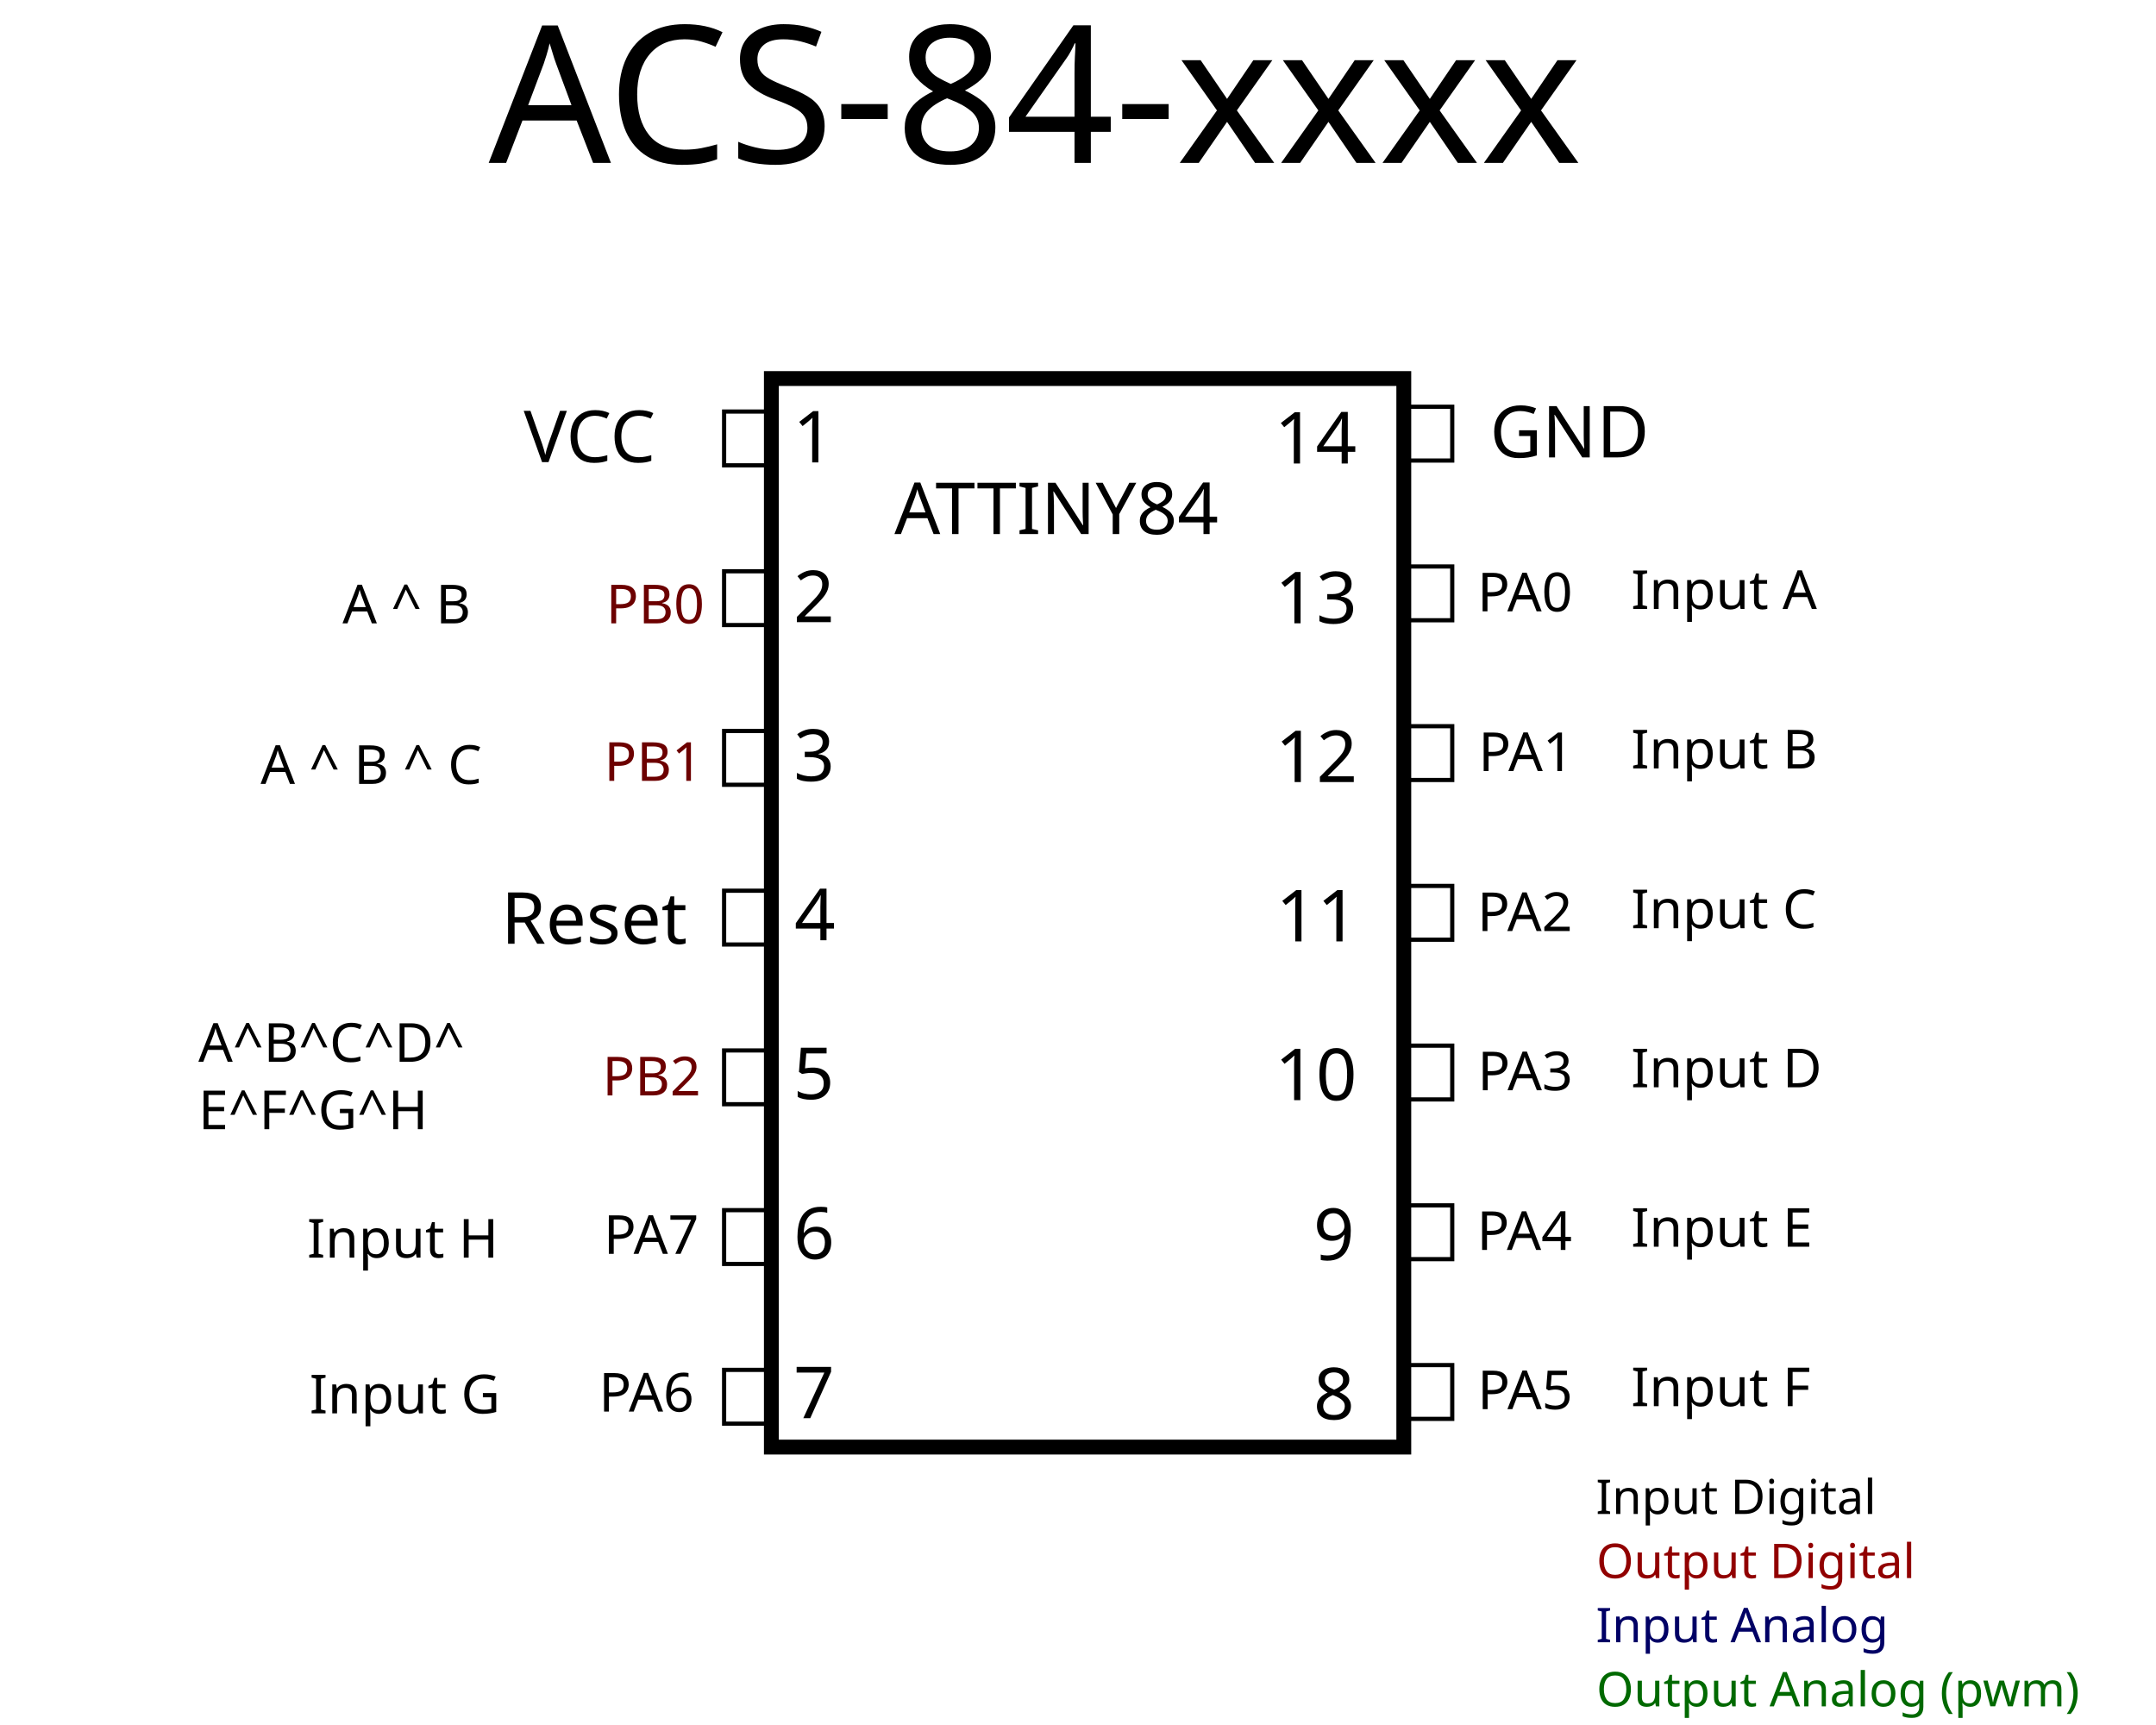
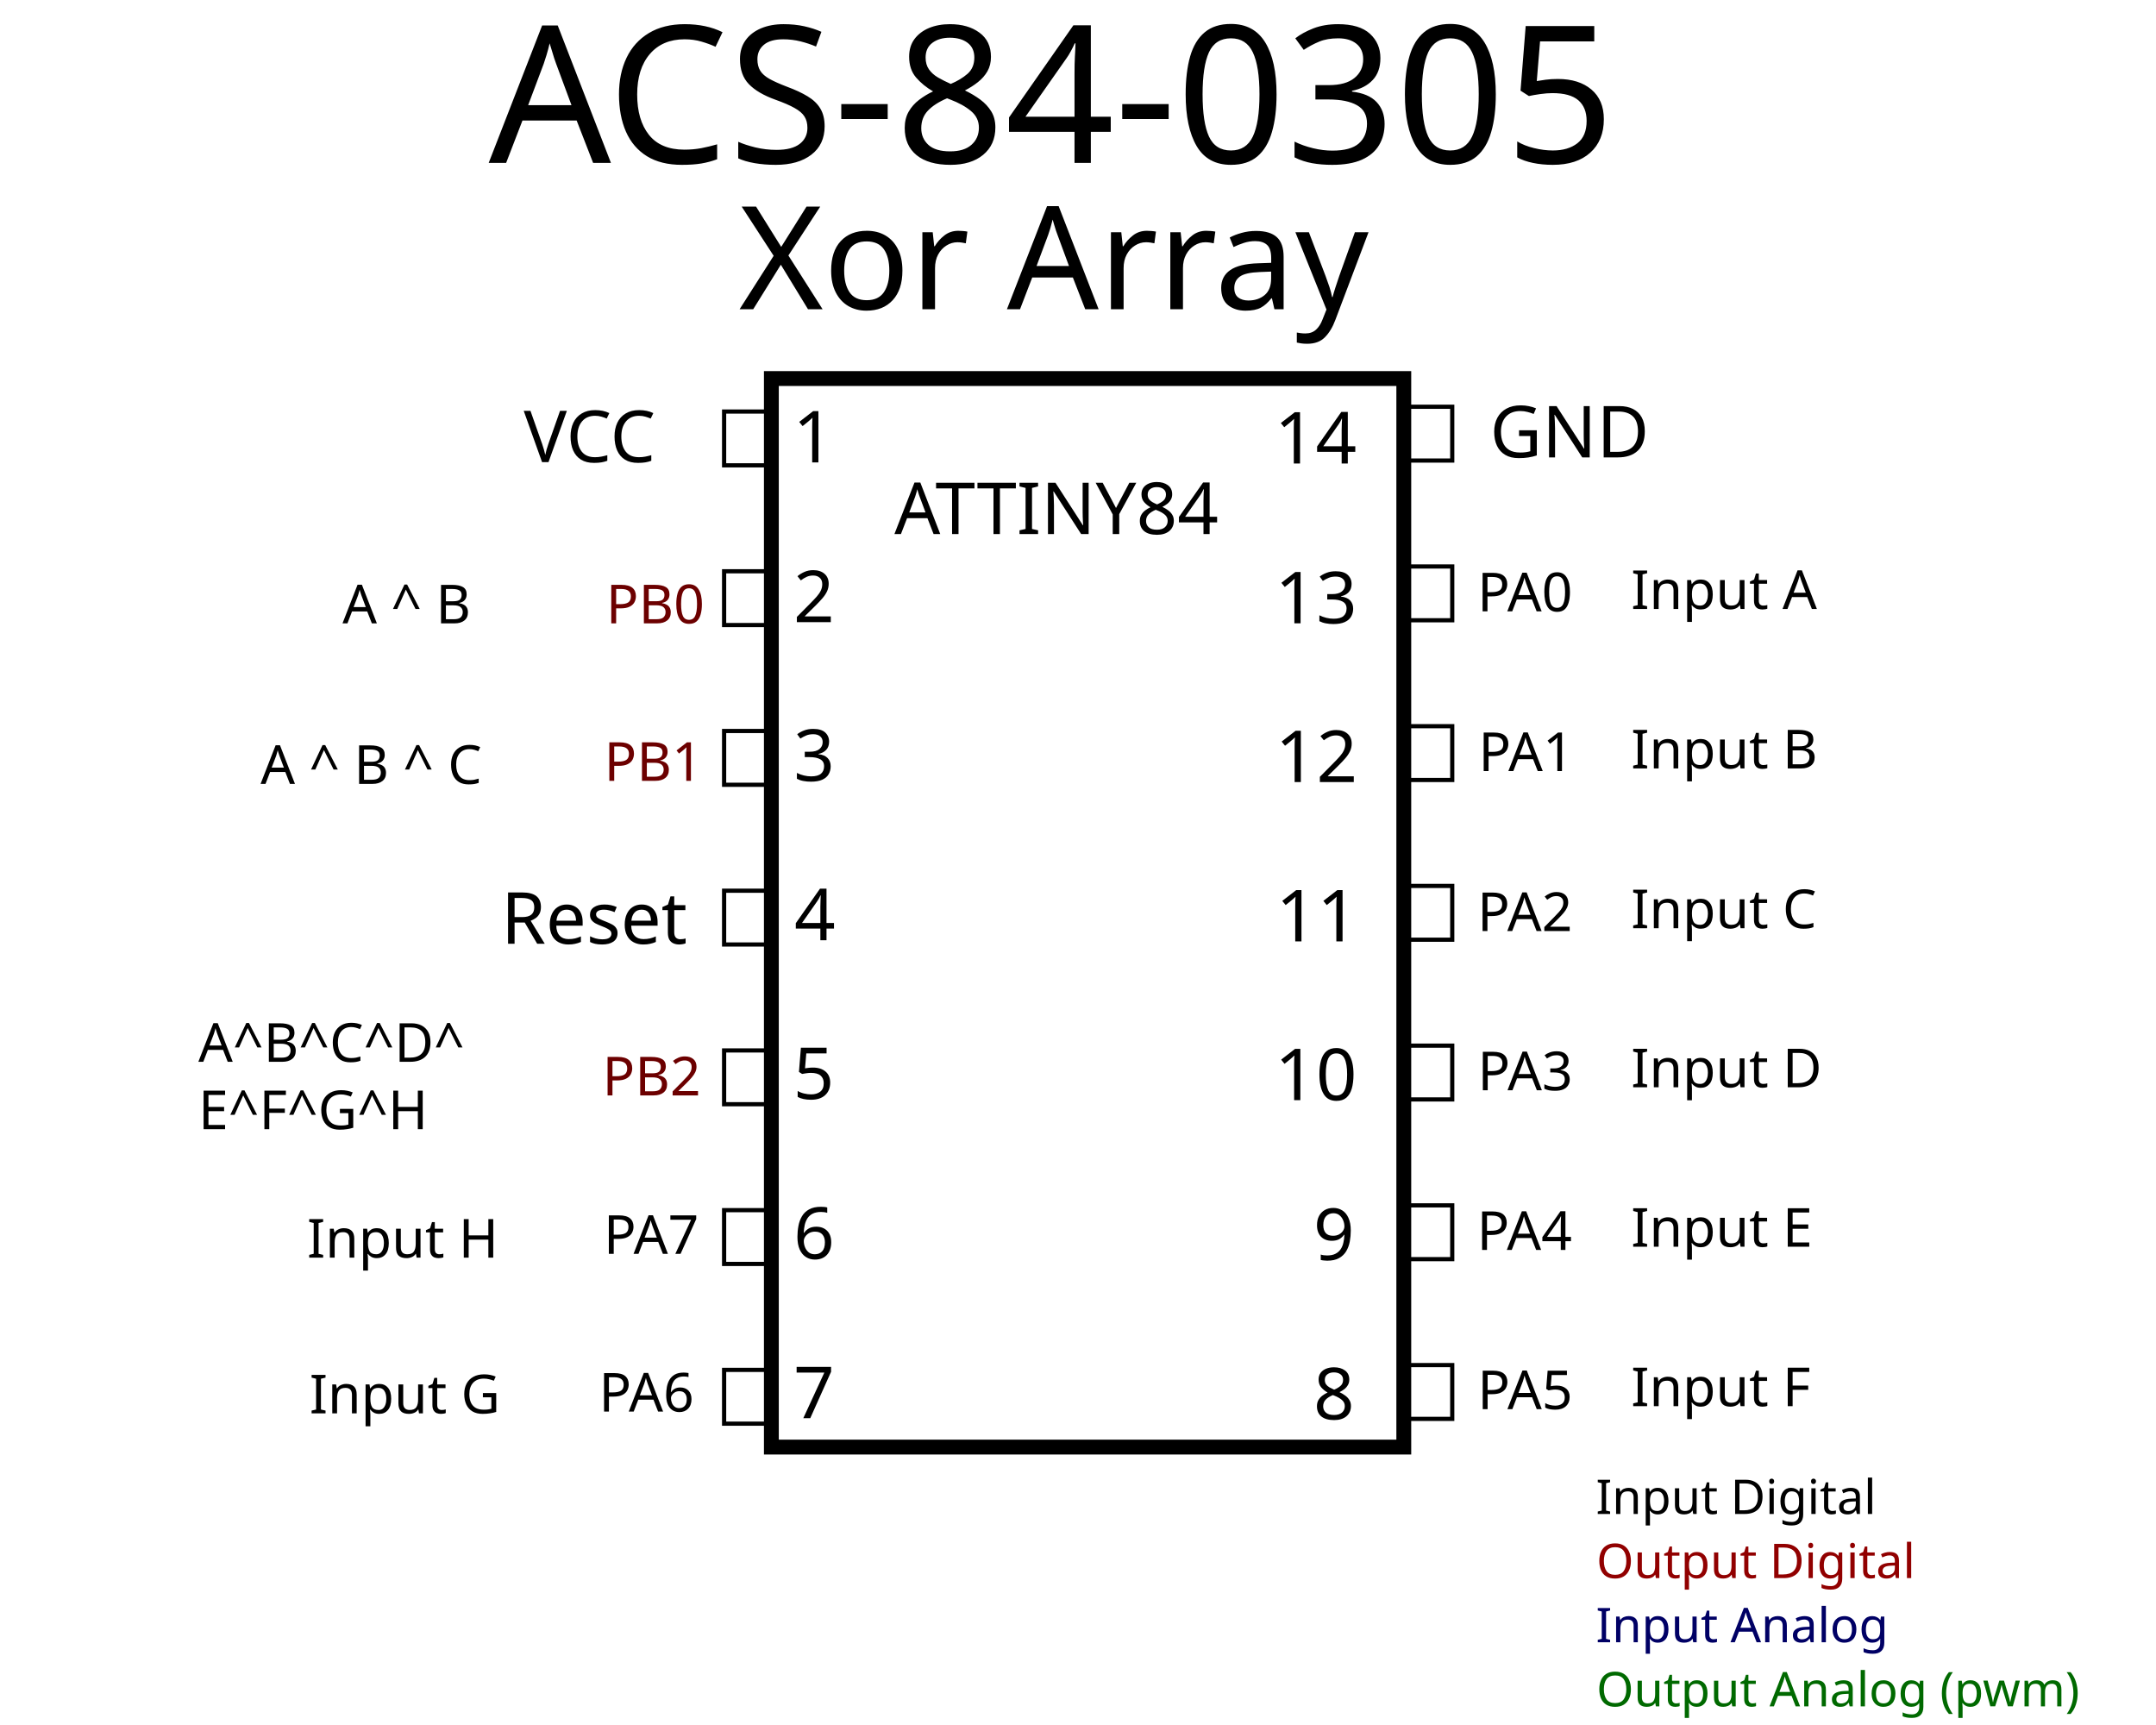
<svg xmlns="http://www.w3.org/2000/svg" width="5in" height="4in" viewBox="0 0 450 360" id="svg2" version="1.1">
  <defs id="defs4" />
  <g id="layer1" transform="translate(0,-692.3622)">
    <rect style="fill:none;fill-rule:evenodd;stroke:#000000;stroke-width:3.1;stroke-linecap:butt;stroke-linejoin:miter;stroke-miterlimit:4;stroke-dasharray:none;stroke-opacity:1" id="rect3344" width="132" height="223" x="161" y="771.362" />
    <text xml:space="preserve" style="font-style:normal;font-weight:normal;font-size:40px;line-height:125%;font-family:sans-serif;letter-spacing:0px;word-spacing:0px;fill:#000000;fill-opacity:1;stroke:none;stroke-width:1px;stroke-linecap:butt;stroke-linejoin:miter;stroke-opacity:1" x="165.49" y="788.862" id="text4146">
      <tspan id="tspan4148" x="165.49" y="788.862" style="font-size:15px">1</tspan>
    </text>
    <text xml:space="preserve" style="font-style:normal;font-weight:normal;font-size:40px;line-height:125%;font-family:sans-serif;letter-spacing:0px;word-spacing:0px;fill:#000000;fill-opacity:1;stroke:none;stroke-width:1px;stroke-linecap:butt;stroke-linejoin:miter;stroke-opacity:1" x="165.607" y="822.206" id="text4146-0">
      <tspan id="tspan4148-1" x="165.607" y="822.206" style="font-size:15px">2</tspan>
    </text>
    <text xml:space="preserve" style="font-style:normal;font-weight:normal;font-size:40px;line-height:125%;font-family:sans-serif;letter-spacing:0px;word-spacing:0px;fill:#000000;fill-opacity:1;stroke:none;stroke-width:1px;stroke-linecap:butt;stroke-linejoin:miter;stroke-opacity:1" x="165.662" y="855.34" id="text4146-7">
      <tspan id="tspan4148-4" x="165.662" y="855.34" style="font-size:15px">3</tspan>
    </text>
    <text xml:space="preserve" style="font-style:normal;font-weight:normal;font-size:40px;line-height:125%;font-family:sans-serif;letter-spacing:0px;word-spacing:0px;fill:#000000;fill-opacity:1;stroke:none;stroke-width:1px;stroke-linecap:butt;stroke-linejoin:miter;stroke-opacity:1" x="165.79" y="888.589" id="text4146-9">
      <tspan id="tspan4148-8" x="165.79" y="888.589" style="font-size:15px">4</tspan>
    </text>
    <text xml:space="preserve" style="font-style:normal;font-weight:normal;font-size:40px;line-height:125%;font-family:sans-serif;letter-spacing:0px;word-spacing:0px;fill:#000000;fill-opacity:1;stroke:none;stroke-width:1px;stroke-linecap:butt;stroke-linejoin:miter;stroke-opacity:1" x="165.556" y="921.723" id="text4146-1">
      <tspan id="tspan4148-2" x="165.556" y="921.723" style="font-size:15px">5</tspan>
    </text>
    <text xml:space="preserve" style="font-style:normal;font-weight:normal;font-size:40px;line-height:125%;font-family:sans-serif;letter-spacing:0px;word-spacing:0px;fill:#000000;fill-opacity:1;stroke:none;stroke-width:1px;stroke-linecap:butt;stroke-linejoin:miter;stroke-opacity:1" x="165.614" y="955.074" id="text4146-2">
      <tspan id="tspan4148-7" x="165.614" y="955.074" style="font-size:15px">6</tspan>
    </text>
    <text xml:space="preserve" style="font-style:normal;font-weight:normal;font-size:40px;line-height:125%;font-family:sans-serif;letter-spacing:0px;word-spacing:0px;fill:#000000;fill-opacity:1;stroke:none;stroke-width:1px;stroke-linecap:butt;stroke-linejoin:miter;stroke-opacity:1" x="165.618" y="988.333" id="text4146-8">
      <tspan id="tspan4148-3" x="165.618" y="988.333" style="font-size:15px">7</tspan>
    </text>
    <text xml:space="preserve" style="font-style:normal;font-weight:normal;font-size:40px;line-height:125%;font-family:sans-serif;letter-spacing:0px;word-spacing:0px;fill:#000000;fill-opacity:1;stroke:none;stroke-width:1px;stroke-linecap:butt;stroke-linejoin:miter;stroke-opacity:1" x="266.012" y="789.098" id="text4146-93">
      <tspan id="tspan4148-39" x="266.012" y="789.098" style="font-size:15px">14</tspan>
    </text>
    <text xml:space="preserve" style="font-style:normal;font-weight:normal;font-size:40px;line-height:125%;font-family:sans-serif;letter-spacing:0px;word-spacing:0px;fill:#000000;fill-opacity:1;stroke:none;stroke-width:1px;stroke-linecap:butt;stroke-linejoin:miter;stroke-opacity:1" x="266.129" y="822.441" id="text4146-0-6">
      <tspan id="tspan4148-1-7" x="266.129" y="822.441" style="font-size:15px">13</tspan>
    </text>
    <text xml:space="preserve" style="font-style:normal;font-weight:normal;font-size:40px;line-height:125%;font-family:sans-serif;letter-spacing:0px;word-spacing:0px;fill:#000000;fill-opacity:1;stroke:none;stroke-width:1px;stroke-linecap:butt;stroke-linejoin:miter;stroke-opacity:1" x="266.184" y="855.576" id="text4146-7-2">
      <tspan id="tspan4148-4-9" x="266.184" y="855.576" style="font-size:15px">12</tspan>
    </text>
    <text xml:space="preserve" style="font-style:normal;font-weight:normal;font-size:40px;line-height:125%;font-family:sans-serif;letter-spacing:0px;word-spacing:0px;fill:#000000;fill-opacity:1;stroke:none;stroke-width:1px;stroke-linecap:butt;stroke-linejoin:miter;stroke-opacity:1" x="266.312" y="888.824" id="text4146-9-0">
      <tspan id="tspan4148-8-2" x="266.312" y="888.824" style="font-size:15px">11</tspan>
    </text>
    <text xml:space="preserve" style="font-style:normal;font-weight:normal;font-size:40px;line-height:125%;font-family:sans-serif;letter-spacing:0px;word-spacing:0px;fill:#000000;fill-opacity:1;stroke:none;stroke-width:1px;stroke-linecap:butt;stroke-linejoin:miter;stroke-opacity:1" x="266.078" y="921.959" id="text4146-1-5">
      <tspan id="tspan4148-2-7" x="266.078" y="921.959" style="font-size:15px">10</tspan>
    </text>
    <text xml:space="preserve" style="font-style:normal;font-weight:normal;font-size:40px;line-height:125%;font-family:sans-serif;letter-spacing:0px;word-spacing:0px;fill:#000000;fill-opacity:1;stroke:none;stroke-width:1px;stroke-linecap:butt;stroke-linejoin:miter;stroke-opacity:1" x="274.137" y="955.31" id="text4146-2-8">
      <tspan id="tspan4148-7-5" x="274.137" y="955.31" style="font-size:15px">9</tspan>
    </text>
    <text xml:space="preserve" style="font-style:normal;font-weight:normal;font-size:40px;line-height:125%;font-family:sans-serif;letter-spacing:0px;word-spacing:0px;fill:#000000;fill-opacity:1;stroke:none;stroke-width:1px;stroke-linecap:butt;stroke-linejoin:miter;stroke-opacity:1" x="274.14" y="988.569" id="text4146-8-5">
      <tspan id="tspan4148-3-6" x="274.14" y="988.569" style="font-size:15px">8</tspan>
    </text>
    <text xml:space="preserve" style="font-style:normal;font-weight:normal;font-size:40px;line-height:125%;font-family:sans-serif;letter-spacing:0px;word-spacing:0px;fill:#000000;fill-opacity:1;stroke:none;stroke-width:1px;stroke-linecap:butt;stroke-linejoin:miter;stroke-opacity:1" x="102" y="726.362" id="text4262">
-       <tspan id="tspan4264" x="102" y="726.362">ACS-84-xxxx</tspan>
+       <tspan id="tspan4264" x="102" y="726.362">ACS-84-0305</tspan>
    </text>
    <rect style="fill:none;fill-opacity:1;stroke:#000000;stroke-width:0.875;stroke-miterlimit:4;stroke-dasharray:none;stroke-opacity:1" id="rect4266" width="10.225" height="11.225" x="151.137" y="778.25" />
    <rect style="fill:none;fill-opacity:1;stroke:#000000;stroke-width:0.875;stroke-miterlimit:4;stroke-dasharray:none;stroke-opacity:1" id="rect4266-7" width="10.225" height="11.225" x="151.137" y="978.25" />
    <rect style="fill:none;fill-opacity:1;stroke:#000000;stroke-width:0.875;stroke-miterlimit:4;stroke-dasharray:none;stroke-opacity:1" id="rect4266-7-9" width="10.225" height="11.225" x="151.137" y="944.916" />
    <rect style="fill:none;fill-opacity:1;stroke:#000000;stroke-width:0.875;stroke-miterlimit:4;stroke-dasharray:none;stroke-opacity:1" id="rect4266-7-9-1" width="10.225" height="11.225" x="151.137" y="911.583" />
    <rect style="fill:none;fill-opacity:1;stroke:#000000;stroke-width:0.875;stroke-miterlimit:4;stroke-dasharray:none;stroke-opacity:1" id="rect4266-7-9-4" width="10.225" height="11.225" x="151.137" y="878.25" />
    <rect style="fill:none;fill-opacity:1;stroke:#000000;stroke-width:0.875;stroke-miterlimit:4;stroke-dasharray:none;stroke-opacity:1" id="rect4266-7-9-45" width="10.225" height="11.225" x="151.137" y="844.916" />
    <rect style="fill:none;fill-opacity:1;stroke:#000000;stroke-width:0.875;stroke-miterlimit:4;stroke-dasharray:none;stroke-opacity:1" id="rect4266-7-9-5" width="10.225" height="11.225" x="151.137" y="811.583" />
    <rect style="fill:none;fill-opacity:1;stroke:#000000;stroke-width:0.875;stroke-miterlimit:4;stroke-dasharray:none;stroke-opacity:1" id="rect4266-5" width="10.225" height="11.225" x="292.887" y="777.25" />
    <rect style="fill:none;fill-opacity:1;stroke:#000000;stroke-width:0.875;stroke-miterlimit:4;stroke-dasharray:none;stroke-opacity:1" id="rect4266-7-2" width="10.225" height="11.225" x="292.887" y="977.25" />
    <rect style="fill:none;fill-opacity:1;stroke:#000000;stroke-width:0.875;stroke-miterlimit:4;stroke-dasharray:none;stroke-opacity:1" id="rect4266-7-9-0" width="10.225" height="11.225" x="292.887" y="943.916" />
    <rect style="fill:none;fill-opacity:1;stroke:#000000;stroke-width:0.875;stroke-miterlimit:4;stroke-dasharray:none;stroke-opacity:1" id="rect4266-7-9-1-7" width="10.225" height="11.225" x="292.887" y="910.583" />
    <rect style="fill:none;fill-opacity:1;stroke:#000000;stroke-width:0.875;stroke-miterlimit:4;stroke-dasharray:none;stroke-opacity:1" id="rect4266-7-9-4-4" width="10.225" height="11.225" x="292.887" y="877.25" />
    <rect style="fill:none;fill-opacity:1;stroke:#000000;stroke-width:0.875;stroke-miterlimit:4;stroke-dasharray:none;stroke-opacity:1" id="rect4266-7-9-45-1" width="10.225" height="11.225" x="292.887" y="843.916" />
    <rect style="fill:none;fill-opacity:1;stroke:#000000;stroke-width:0.875;stroke-miterlimit:4;stroke-dasharray:none;stroke-opacity:1" id="rect4266-7-9-5-8" width="10.225" height="11.225" x="292.887" y="810.583" />
    <text xml:space="preserve" style="font-style:normal;font-weight:normal;font-size:40px;line-height:125%;font-family:sans-serif;letter-spacing:0px;word-spacing:0px;fill:#000000;fill-opacity:1;stroke:none;stroke-width:1px;stroke-linecap:butt;stroke-linejoin:miter;stroke-opacity:1" x="186.684" y="803.815" id="text4146-7-22">
      <tspan id="tspan4148-4-3" x="186.684" y="803.815" style="font-size:15px">ATTINY84</tspan>
    </text>
    <text xml:space="preserve" style="font-style:normal;font-weight:normal;font-size:40px;line-height:125%;font-family:sans-serif;letter-spacing:0px;word-spacing:0px;fill:#000000;fill-opacity:1;stroke:none;stroke-width:1px;stroke-linecap:butt;stroke-linejoin:miter;stroke-opacity:1" x="310.95" y="787.815" id="text4146-7-22-4">
      <tspan id="tspan4148-4-3-8" x="310.95" y="787.815" style="font-size:15px">GND</tspan>
    </text>
    <text xml:space="preserve" style="font-style:normal;font-weight:normal;font-size:40px;line-height:125%;font-family:sans-serif;letter-spacing:0px;word-spacing:0px;fill:#000000;fill-opacity:1;stroke:none;stroke-width:1px;stroke-linecap:butt;stroke-linejoin:miter;stroke-opacity:1" x="109.314" y="788.808" id="text4146-7-22-4-9">
      <tspan id="tspan4148-4-3-8-0" x="109.314" y="788.808" style="font-size:15px">VCC</tspan>
    </text>
    <text xml:space="preserve" style="font-style:normal;font-weight:normal;font-size:40px;line-height:125%;font-family:sans-serif;letter-spacing:0px;word-spacing:0px;fill:#000000;fill-opacity:1;stroke:none;stroke-width:1px;stroke-linecap:butt;stroke-linejoin:miter;stroke-opacity:1" x="104.59" y="889.315" id="text4146-7-22-4-9-0">
      <tspan id="tspan4148-4-3-8-0-8" x="104.59" y="889.315" style="font-size:15px">Reset</tspan>
    </text>
    <text xml:space="preserve" style="font-style:normal;font-weight:normal;font-size:40px;line-height:125%;font-family:sans-serif;letter-spacing:0px;word-spacing:0px;fill:#6c0000;fill-opacity:1;stroke:none;stroke-width:1px;stroke-linecap:butt;stroke-linejoin:miter;stroke-opacity:1;" x="126.09" y="855.315" id="text4146-7-22-4-9-2">
      <tspan id="tspan4148-4-3-8-0-2" x="126.09" y="855.315" style="font-size:11.25px;fill:#6c0000;fill-opacity:1;">PB1</tspan>
    </text>
    <text xml:space="preserve" style="font-style:normal;font-weight:normal;font-size:40px;line-height:125%;font-family:sans-serif;letter-spacing:0px;word-spacing:0px;fill:#6c0000;fill-opacity:1;stroke:none;stroke-width:1px;stroke-linecap:butt;stroke-linejoin:miter;stroke-opacity:1;" x="126.494" y="822.449" id="text4146-7-22-4-9-2-4">
      <tspan id="tspan4148-4-3-8-0-2-5" x="126.494" y="822.449" style="font-size:11.25px;fill:#6c0000;fill-opacity:1;">PB0</tspan>
    </text>
    <text xml:space="preserve" style="font-style:normal;font-weight:normal;font-size:40px;line-height:125%;font-family:sans-serif;letter-spacing:0px;word-spacing:0px;fill:#6c0000;fill-opacity:1;stroke:none;stroke-width:1px;stroke-linecap:butt;stroke-linejoin:miter;stroke-opacity:1;" x="125.722" y="920.966" id="text4146-7-22-4-9-2-7">
      <tspan id="tspan4148-4-3-8-0-2-2" x="125.722" y="920.966" style="font-size:11.25px;fill:#6c0000;fill-opacity:1;">PB2</tspan>
    </text>
    <text xml:space="preserve" style="font-style:normal;font-weight:normal;font-size:40px;line-height:125%;font-family:sans-serif;letter-spacing:0px;word-spacing:0px;fill:#000000;fill-opacity:1;stroke:none;stroke-width:1px;stroke-linecap:butt;stroke-linejoin:miter;stroke-opacity:1" x="125.989" y="954.037" id="text4146-7-22-4-9-2-7-7">
      <tspan id="tspan4148-4-3-8-0-2-2-3" x="125.989" y="954.037" style="font-size:11.25px">PA7</tspan>
    </text>
    <text xml:space="preserve" style="font-style:normal;font-weight:normal;font-size:40px;line-height:125%;font-family:sans-serif;letter-spacing:0px;word-spacing:0px;fill:#000000;fill-opacity:1;stroke:none;stroke-width:1px;stroke-linecap:butt;stroke-linejoin:miter;stroke-opacity:1" x="124.989" y="986.952" id="text4146-7-22-4-9-2-7-7-0">
      <tspan id="tspan4148-4-3-8-0-2-2-3-8" x="124.989" y="986.952" style="font-size:11.25px">PA6</tspan>
    </text>
    <flowRoot xml:space="preserve" id="flowRoot4541" style="fill:black;stroke:none;stroke-opacity:1;stroke-width:1px;stroke-linejoin:miter;stroke-linecap:butt;fill-opacity:1;font-family:sans-serif;font-style:normal;font-weight:normal;font-size:40px;line-height:125%;letter-spacing:0px;word-spacing:0px">
      <flowRegion id="flowRegion4543">
        <rect id="rect4545" width="28" height="54" x="91.5" y="267.5" />
      </flowRegion>
      <flowPara id="flowPara4547" />
    </flowRoot>
    <text xml:space="preserve" style="font-style:normal;font-weight:normal;font-size:40px;line-height:125%;font-family:sans-serif;letter-spacing:0px;word-spacing:0px;fill:#000000;fill-opacity:1;stroke:none;stroke-width:1px;stroke-linecap:butt;stroke-linejoin:miter;stroke-opacity:1" x="308.354" y="819.944" id="text4146-7-22-4-9-2-7-7-0-2">
      <tspan id="tspan4148-4-3-8-0-2-2-3-8-3" x="308.354" y="819.944" style="font-size:11.25px">PA0</tspan>
    </text>
    <text xml:space="preserve" style="font-style:normal;font-weight:normal;font-size:40px;line-height:125%;font-family:sans-serif;letter-spacing:0px;word-spacing:0px;fill:#000000;fill-opacity:1;stroke:none;stroke-width:1px;stroke-linecap:butt;stroke-linejoin:miter;stroke-opacity:1" x="308.582" y="853.278" id="text4146-7-22-4-9-2-7-7-0-2-0">
      <tspan id="tspan4148-4-3-8-0-2-2-3-8-3-7" x="308.582" y="853.278" style="font-size:11.25px">PA1</tspan>
    </text>
    <text xml:space="preserve" style="font-style:normal;font-weight:normal;font-size:40px;line-height:125%;font-family:sans-serif;letter-spacing:0px;word-spacing:0px;fill:#000000;fill-opacity:1;stroke:none;stroke-width:1px;stroke-linecap:butt;stroke-linejoin:miter;stroke-opacity:1" x="308.349" y="886.667" id="text4146-7-22-4-9-2-7-7-0-2-3">
      <tspan id="tspan4148-4-3-8-0-2-2-3-8-3-4" x="308.349" y="886.667" style="font-size:11.25px">PA2</tspan>
    </text>
    <text xml:space="preserve" style="font-style:normal;font-weight:normal;font-size:40px;line-height:125%;font-family:sans-serif;letter-spacing:0px;word-spacing:0px;fill:#000000;fill-opacity:1;stroke:none;stroke-width:1px;stroke-linecap:butt;stroke-linejoin:miter;stroke-opacity:1" x="308.406" y="919.899" id="text4146-7-22-4-9-2-7-7-0-2-6">
      <tspan id="tspan4148-4-3-8-0-2-2-3-8-3-6" x="308.406" y="919.899" style="font-size:11.25px">PA3</tspan>
    </text>
    <text xml:space="preserve" style="font-style:normal;font-weight:normal;font-size:40px;line-height:125%;font-family:sans-serif;letter-spacing:0px;word-spacing:0px;fill:#000000;fill-opacity:1;stroke:none;stroke-width:1px;stroke-linecap:butt;stroke-linejoin:miter;stroke-opacity:1" x="308.255" y="953.217" id="text4146-7-22-4-9-2-7-7-0-2-9">
      <tspan id="tspan4148-4-3-8-0-2-2-3-8-3-46" x="308.255" y="953.217" style="font-size:11.25px">PA4</tspan>
    </text>
    <text xml:space="preserve" style="font-style:normal;font-weight:normal;font-size:40px;line-height:125%;font-family:sans-serif;letter-spacing:0px;word-spacing:0px;fill:#000000;fill-opacity:1;stroke:none;stroke-width:1px;stroke-linecap:butt;stroke-linejoin:miter;stroke-opacity:1" x="308.382" y="986.449" id="text4146-7-22-4-9-2-7-7-0-2-90">
      <tspan id="tspan4148-4-3-8-0-2-2-3-8-3-2" x="308.382" y="986.449" style="font-size:11.25px">PA5</tspan>
    </text>
    <text xml:space="preserve" style="font-style:normal;font-weight:normal;font-size:10px;line-height:125%;font-family:sans-serif;letter-spacing:0px;word-spacing:0px;fill:#910000;fill-opacity:1;stroke:none;stroke-width:1px;stroke-linecap:butt;stroke-linejoin:miter;stroke-opacity:1" x="333.201" y="1021.705" id="text4146-7-22-4-9-2-7-7-0-2-9-5">
      <tspan id="tspan4148-4-3-8-0-2-2-3-8-3-46-5" x="333.201" y="1021.705" style="font-size:10px;fill:#910000;fill-opacity:1">Output Digital</tspan>
    </text>
    <text xml:space="preserve" style="font-style:normal;font-weight:normal;font-size:10px;line-height:125%;font-family:sans-serif;letter-spacing:0px;word-spacing:0px;fill:#000000;fill-opacity:1;stroke:none;stroke-width:1px;stroke-linecap:butt;stroke-linejoin:miter;stroke-opacity:1" x="333.08" y="1008.32" id="text4146-7-22-4-9-2-7-7-0-2-9-5-9">
      <tspan id="tspan4148-4-3-8-0-2-2-3-8-3-46-5-5" x="333.08" y="1008.32" style="font-size:10px">Input Digital</tspan>
    </text>
    <text xml:space="preserve" style="font-style:normal;font-weight:normal;font-size:10px;line-height:125%;font-family:sans-serif;letter-spacing:0px;word-spacing:0px;fill:#000065;fill-opacity:1;stroke:none;stroke-width:1px;stroke-linecap:butt;stroke-linejoin:miter;stroke-opacity:1" x="333.08" y="1035.09" id="text4146-7-22-4-9-2-7-7-0-2-9-5-5">
      <tspan id="tspan4148-4-3-8-0-2-2-3-8-3-46-5-3" x="333.08" y="1035.09" style="font-size:10px;fill:#000065;fill-opacity:1">Input Analog</tspan>
    </text>
    <text xml:space="preserve" style="font-style:normal;font-weight:normal;font-size:10px;line-height:125%;font-family:sans-serif;letter-spacing:0px;word-spacing:0px;fill:#006900;fill-opacity:1;stroke:none;stroke-width:1px;stroke-linecap:butt;stroke-linejoin:miter;stroke-opacity:1" x="333.201" y="1048.474" id="text4146-7-22-4-9-2-7-7-0-2-9-5-5-7">
      <tspan id="tspan4148-4-3-8-0-2-2-3-8-3-46-5-3-6" x="333.201" y="1048.474" style="font-size:10px;fill:#006900;fill-opacity:1">Output Analog (pwm)</tspan>
    </text>
    <text xml:space="preserve" style="font-style:normal;font-weight:normal;font-size:40px;line-height:125%;font-family:sans-serif;letter-spacing:0px;word-spacing:0px;fill:#000000;fill-opacity:1;stroke:none;stroke-width:1px;stroke-linecap:butt;stroke-linejoin:miter;stroke-opacity:1" x="71.489" y="822.452" id="text4146-7-22-4-9-2-7-7-4">
      <tspan id="tspan4148-4-3-8-0-2-2-3-87" x="71.489" y="822.452" style="font-size:11.25px">A ^ B</tspan>
    </text>
    <text xml:space="preserve" style="font-style:normal;font-weight:normal;font-size:40px;line-height:125%;font-family:sans-serif;letter-spacing:0px;word-spacing:0px;fill:#000000;fill-opacity:1;stroke:none;stroke-width:1px;stroke-linecap:butt;stroke-linejoin:miter;stroke-opacity:1" x="54.391" y="855.952" id="text4146-7-22-4-9-2-7-7-4-1">
      <tspan id="tspan4148-4-3-8-0-2-2-3-87-0" x="54.391" y="855.952" style="font-size:11.25px">A ^ B ^ C</tspan>
    </text>
    <text xml:space="preserve" style="font-style:normal;font-weight:normal;font-size:40px;line-height:125%;font-family:sans-serif;letter-spacing:0px;word-spacing:0px;fill:#000000;fill-opacity:1;stroke:none;stroke-width:1px;stroke-linecap:butt;stroke-linejoin:miter;stroke-opacity:1" x="340.426" y="819.452" id="text4146-7-22-4-9-2-7-7-4-2">
      <tspan id="tspan4148-4-3-8-0-2-2-3-87-7" x="340.426" y="819.452" style="font-size:11.25px">Input A </tspan>
    </text>
    <text xml:space="preserve" style="font-style:normal;font-weight:normal;font-size:40px;line-height:125%;font-family:sans-serif;letter-spacing:0px;word-spacing:0px;fill:#000000;fill-opacity:1;stroke:none;stroke-width:1px;stroke-linecap:butt;stroke-linejoin:miter;stroke-opacity:1" x="340.426" y="852.726" id="text4146-7-22-4-9-2-7-7-4-2-5">
      <tspan id="tspan4148-4-3-8-0-2-2-3-87-7-9" x="340.426" y="852.726" style="font-size:11.25px">Input B </tspan>
    </text>
    <text xml:space="preserve" style="font-style:normal;font-weight:normal;font-size:40px;line-height:125%;font-family:sans-serif;letter-spacing:0px;word-spacing:0px;fill:#000000;fill-opacity:1;stroke:none;stroke-width:1px;stroke-linecap:butt;stroke-linejoin:miter;stroke-opacity:1" x="340.426" y="886.073" id="text4146-7-22-4-9-2-7-7-4-2-0">
      <tspan id="tspan4148-4-3-8-0-2-2-3-87-7-8" x="340.426" y="886.073" style="font-size:11.25px">Input C</tspan>
    </text>
    <text xml:space="preserve" style="font-style:normal;font-weight:normal;font-size:40px;line-height:125%;font-family:sans-serif;letter-spacing:0px;word-spacing:0px;fill:#000000;fill-opacity:1;stroke:none;stroke-width:1px;stroke-linecap:butt;stroke-linejoin:miter;stroke-opacity:1" x="340.426" y="919.273" id="text4146-7-22-4-9-2-7-7-4-2-5-4">
      <tspan id="tspan4148-4-3-8-0-2-2-3-87-7-9-8" x="340.426" y="919.273" style="font-size:11.25px">Input D</tspan>
    </text>
    <flowRoot xml:space="preserve" id="flowRoot4783" style="fill:black;stroke:none;stroke-opacity:1;stroke-width:1px;stroke-linejoin:miter;stroke-linecap:butt;fill-opacity:1;font-family:sans-serif;font-style:normal;font-weight:normal;font-size:40px;line-height:125%;letter-spacing:0px;word-spacing:0px">
      <flowRegion id="flowRegion4785">
        <rect id="rect4787" width="347" height="169" x="48.5" y="75.5" />
      </flowRegion>
      <flowPara id="flowPara4789" />
    </flowRoot>
    <text xml:space="preserve" style="font-style:normal;font-weight:normal;font-size:40px;line-height:125%;font-family:sans-serif;letter-spacing:0px;word-spacing:0px;fill:#000000;fill-opacity:1;stroke:none;stroke-width:1px;stroke-linecap:butt;stroke-linejoin:miter;stroke-opacity:1" x="340.426" y="952.547" id="text4146-7-22-4-9-2-7-7-4-2-5-4-0">
      <tspan id="tspan4148-4-3-8-0-2-2-3-87-7-9-8-8" x="340.426" y="952.547" style="font-size:11.25px">Input E</tspan>
    </text>
    <text xml:space="preserve" style="font-style:normal;font-weight:normal;font-size:40px;line-height:125%;font-family:sans-serif;letter-spacing:0px;word-spacing:0px;fill:#000000;fill-opacity:1;stroke:none;stroke-width:1px;stroke-linecap:butt;stroke-linejoin:miter;stroke-opacity:1" x="340.426" y="985.82" id="text4146-7-22-4-9-2-7-7-4-2-5-4-3">
      <tspan id="tspan4148-4-3-8-0-2-2-3-87-7-9-8-3" x="340.426" y="985.82" style="font-size:11.25px">Input F</tspan>
    </text>
    <text xml:space="preserve" style="font-style:normal;font-weight:normal;font-size:40px;line-height:125%;font-family:sans-serif;letter-spacing:0px;word-spacing:0px;fill:#000000;fill-opacity:1;stroke:none;stroke-width:1px;stroke-linecap:butt;stroke-linejoin:miter;stroke-opacity:1" x="41.403" y="913.952" id="text4146-7-22-4-9-2-7-7-4-1-6">
      <tspan id="tspan4148-4-3-8-0-2-2-3-87-0-8" x="41.403" y="913.952" style="font-size:11.25px">A^B^C^D^</tspan>
      <tspan x="41.403" y="928.014" style="font-size:11.25px" id="tspan4867">E^F^G^H</tspan>
    </text>
    <text xml:space="preserve" style="font-style:normal;font-weight:normal;font-size:40px;line-height:125%;font-family:sans-serif;letter-spacing:0px;word-spacing:0px;fill:#000000;fill-opacity:1;stroke:none;stroke-width:1px;stroke-linecap:butt;stroke-linejoin:miter;stroke-opacity:1" x="64.585" y="987.32" id="text4146-7-22-4-9-2-7-7-4-2-1">
      <tspan id="tspan4148-4-3-8-0-2-2-3-87-7-1" x="64.585" y="987.32" style="font-size:11.25px">Input G </tspan>
    </text>
    <text xml:space="preserve" style="font-style:normal;font-weight:normal;font-size:40px;line-height:125%;font-family:sans-serif;letter-spacing:0px;word-spacing:0px;fill:#000000;fill-opacity:1;stroke:none;stroke-width:1px;stroke-linecap:butt;stroke-linejoin:miter;stroke-opacity:1" x="64.085" y="954.82" id="text4146-7-22-4-9-2-7-7-4-2-19">
      <tspan id="tspan4148-4-3-8-0-2-2-3-87-7-17" x="64.085" y="954.82" style="font-size:11.25px">Input H</tspan>
    </text>
    <text xml:space="preserve" style="font-style:normal;font-weight:normal;font-size:40px;line-height:125%;font-family:sans-serif;letter-spacing:0px;word-spacing:0px;fill:#000000;fill-opacity:1;stroke:none;stroke-width:1px;stroke-linecap:butt;stroke-linejoin:miter;stroke-opacity:1" x="75" y="914.362" id="text4861">
      <tspan id="tspan4863" x="75" y="914.362" />
      <tspan x="75" y="964.362" id="tspan4865" />
    </text>
+     <text xml:space="preserve" style="font-style:normal;font-weight:normal;font-size:40px;line-height:125%;font-family:sans-serif;letter-spacing:0px;word-spacing:0px;fill:#000000;fill-opacity:1;stroke:none;stroke-width:1px;stroke-linecap:butt;stroke-linejoin:miter;stroke-opacity:1" x="154.244" y="756.903" id="text4262-0">
+       <tspan id="tspan4264-8" x="154.244" y="756.903" style="font-size:30px">Xor Array</tspan>
+     </text>
  </g>
</svg>
